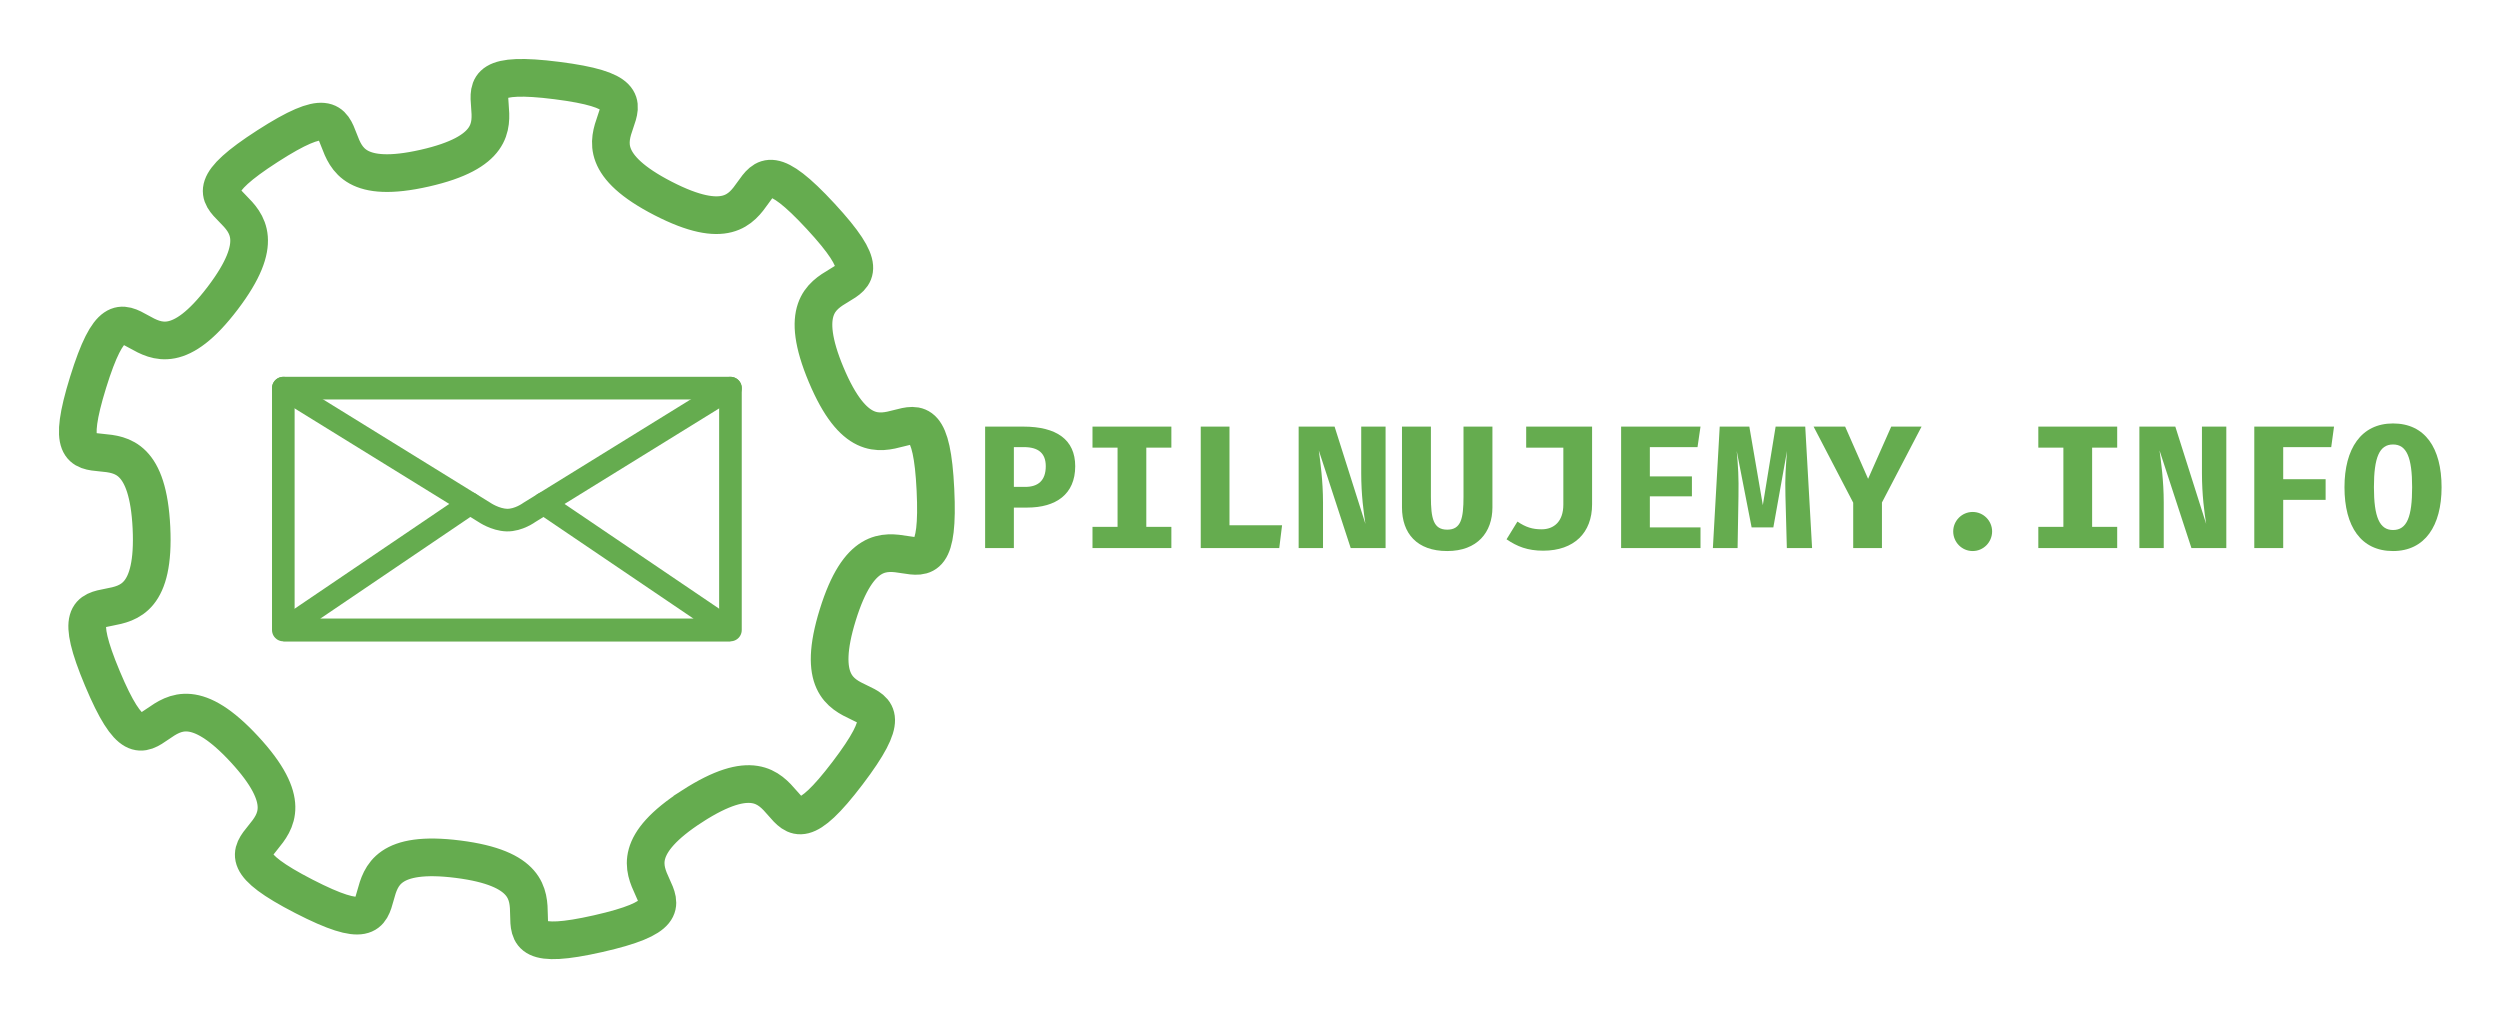
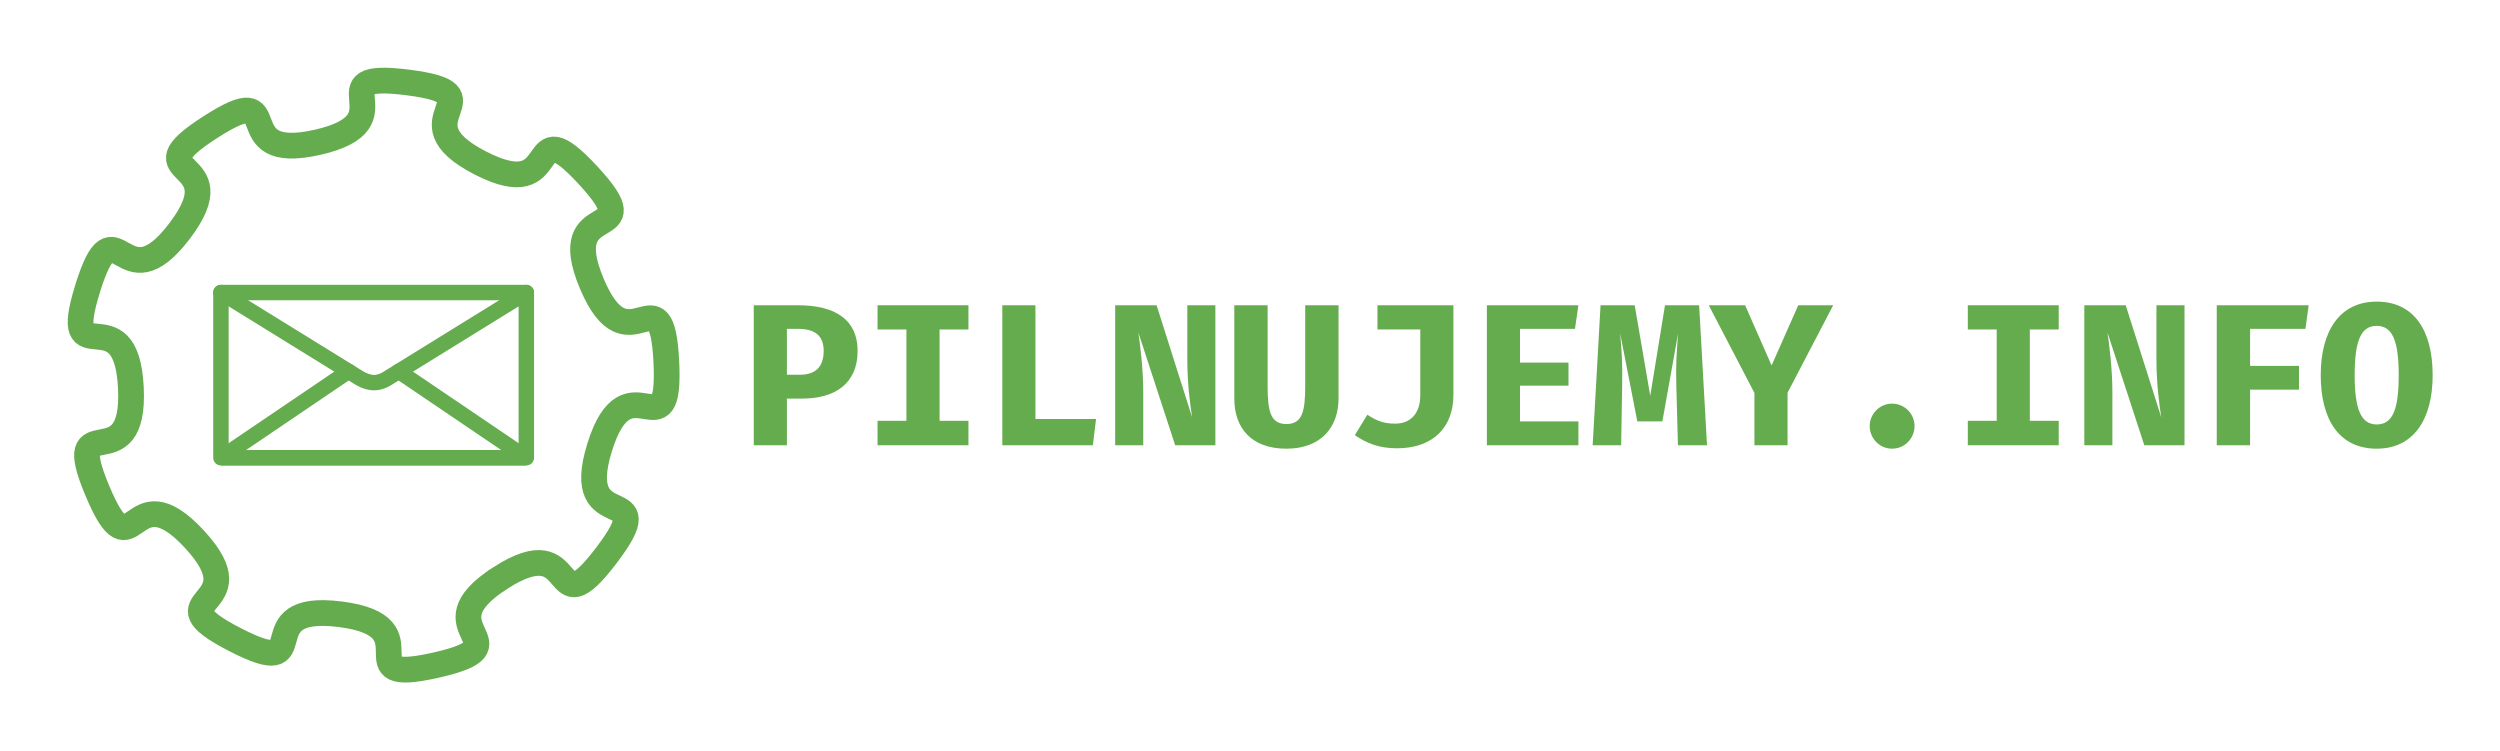
- <svg xmlns="http://www.w3.org/2000/svg" version="1.1" width="1069.799" height="435.704" id="svg2">
+ <svg xmlns="http://www.w3.org/2000/svg" version="1.1" width="928.062" height="278.528" id="svg2">
  <defs id="defs4" />
-   <g id="g8082" transform="translate(25,25.00003)">
-     <path d="m 271.292,319.95 c -50.799,32.695 18.573,41.238 -40.345,54.586 -58.918,13.349 -0.002,-24.26 -59.932,-31.868 -59.93,-7.608 -12.279,43.529 -65.993,15.883 C 51.308,330.905 120.615,339.966 79.596,295.616 38.577,251.266 42.21,321.068 18.833,265.363 -4.543,209.658 42.724,261.149 39.81,200.808 36.895,140.467 -5.19,196.274 12.709,138.575 30.607,80.877 33.719,150.704 70.273,102.607 106.826,54.51 38.715,70.208 89.514,37.514 c 50.799,-32.695 8.299,22.796 67.217,9.448 58.918,-13.349 -3.349,-45.103 56.581,-37.496 59.93,7.608 -8.296,22.798 45.418,50.444 53.714,27.646 26.426,-36.704 67.445,7.646 41.019,44.35 -21.009,12.131 2.368,67.836 23.377,55.705 43.837,-11.13 46.751,49.21 2.915,60.341 -23.892,-4.211 -41.79,53.487 -17.899,57.699 40.735,19.651 4.182,67.749 -36.553,48.097 -15.595,-18.583 -66.394,14.111 z" id="path3818" style="fill:none;stroke:#65ac4f;stroke-width:16.126;stroke-opacity:1" />
-     <path style="fill:none;stroke:#65ac4f;stroke-width:9.676;stroke-linejoin:round;stroke-opacity:1" id="path3822" d="m 96.235,141.089 191.335,0 0,103.504 -191.335,0 z" />
-     <path style="fill:none;stroke:#65ac4f;stroke-width:9.676;stroke-linecap:round;stroke-linejoin:bevel;stroke-opacity:1" id="path3824" d="m 176.139,190.461 -79.903,54.131 191.334,0 -79.902,-54.131" />
-     <path style="fill:none;stroke:#65ac4f;stroke-width:9.676;stroke-linecap:round;stroke-linejoin:bevel;stroke-opacity:1" id="path3826" d="m 287.57,141.089 -86.063,53.187 c 0,0 -4.608,3.412 -9.604,3.279 -4.997,-0.133 -9.569,-3.279 -9.569,-3.279 L 96.235,141.089" />
-     <g style="font-style:normal;font-weight:normal;font-size:15px;line-height:125%;font-family:sans-serif;letter-spacing:0px;word-spacing:0px;fill:#65ac4f;fill-opacity:1;stroke:none;stroke-width:1px;stroke-linecap:butt;stroke-linejoin:miter;stroke-opacity:1" id="text8070">
+   <g id="g8082" transform="translate(-116.7373,-53.58825)">
+     <g id="g8093" transform="matrix(0.5924949,0,0,0.5924949,141.7373,78.58826)">
+       <path style="fill:none;stroke:#65ac4f;stroke-width:16.126;stroke-opacity:1" id="path3818" d="m 271.292,319.95 c -50.799,32.695 18.573,41.238 -40.345,54.586 -58.918,13.349 -0.002,-24.26 -59.932,-31.868 -59.93,-7.608 -12.279,43.529 -65.993,15.883 C 51.308,330.905 120.615,339.966 79.596,295.616 38.577,251.266 42.21,321.068 18.833,265.363 -4.543,209.658 42.724,261.149 39.81,200.808 36.895,140.467 -5.19,196.274 12.709,138.575 30.607,80.877 33.719,150.704 70.273,102.607 106.826,54.51 38.715,70.208 89.514,37.514 c 50.799,-32.695 8.299,22.796 67.217,9.448 58.918,-13.349 -3.349,-45.103 56.581,-37.496 59.93,7.608 -8.296,22.798 45.418,50.444 53.714,27.646 26.426,-36.704 67.445,7.646 41.019,44.35 -21.009,12.131 2.368,67.836 23.377,55.705 43.837,-11.13 46.751,49.21 2.915,60.341 -23.892,-4.211 -41.79,53.487 -17.899,57.699 40.735,19.651 4.182,67.749 -36.553,48.097 -15.595,-18.583 -66.394,14.111 z" />
+       <path d="m 96.235,141.089 191.335,0 0,103.504 -191.335,0 z" id="path3822" style="fill:none;stroke:#65ac4f;stroke-width:9.676;stroke-linejoin:round;stroke-opacity:1" />
+       <path d="m 176.139,190.461 -79.903,54.131 191.334,0 -79.902,-54.131" id="path3824" style="fill:none;stroke:#65ac4f;stroke-width:9.676;stroke-linecap:round;stroke-linejoin:bevel;stroke-opacity:1" />
+       <path d="m 287.57,141.089 -86.063,53.187 c 0,0 -4.608,3.412 -9.604,3.279 -4.997,-0.133 -9.569,-3.279 -9.569,-3.279 L 96.235,141.089" id="path3826" style="fill:none;stroke:#65ac4f;stroke-width:9.676;stroke-linecap:round;stroke-linejoin:bevel;stroke-opacity:1" />
+     </g>
+     <g style="font-style:normal;font-weight:normal;font-size:15px;line-height:125%;font-family:sans-serif;letter-spacing:0px;word-spacing:0px;fill:#65ac4f;fill-opacity:1;stroke:none;stroke-width:1px;stroke-linecap:butt;stroke-linejoin:miter;stroke-opacity:1" id="text8070" transform="translate(0,9.350172)">
      <path d="m 435.105,174.502 c 0,-11.4 -8.025,-16.95 -22.2,-16.95 l -16.35,0 0,51.975 12.3,0 0,-17.325 5.7,0 c 12.225,0 20.55,-5.625 20.55,-17.7 z m -12.6,0 c 0,6.15 -3.3,8.85 -8.775,8.85 l -4.875,0 0,-17.025 4.275,0 c 6.225,0 9.375,2.625 9.375,8.175 z" style="font-style:normal;font-variant:normal;font-weight:bold;font-stretch:normal;font-size:75px;font-family:'Fira Mono';-inkscape-font-specification:'Fira Mono Bold';fill:#65ac4f;fill-opacity:1" id="path8072" />
      <path d="m 476.251,157.552 -33.75,0 0,9 10.725,0 0,33.9 -10.725,0 0,9.075 33.75,0 0,-9.075 -10.725,0 0,-33.9 10.725,0 0,-9 z" style="font-style:normal;font-variant:normal;font-weight:bold;font-stretch:normal;font-size:75px;font-family:'Fira Mono';-inkscape-font-specification:'Fira Mono Bold';fill:#65ac4f;fill-opacity:1" id="path8074" />
      <path d="m 488.821,209.527 33.6,0 1.2,-9.75 -22.5,0 0,-42.225 -12.3,0 0,51.975 z" style="font-style:normal;font-variant:normal;font-weight:bold;font-stretch:normal;font-size:75px;font-family:'Fira Mono';-inkscape-font-specification:'Fira Mono Bold';fill:#65ac4f;fill-opacity:1" id="path8076" />
      <path d="m 552.992,209.527 14.925,0 0,-51.975 -10.425,0 0,19.875 c 0,9.375 1.05,16.95 1.8,21.75 l -13.2,-41.625 -15.375,0 0,51.975 10.425,0 0,-19.575 c 0,-9.15 -1.2,-17.775 -1.8,-22.2 l 13.65,41.775 z" style="font-style:normal;font-variant:normal;font-weight:bold;font-stretch:normal;font-size:75px;font-family:'Fira Mono';-inkscape-font-specification:'Fira Mono Bold';fill:#65ac4f;fill-opacity:1" id="path8078" />
      <path d="m 613.638,157.552 -12.375,0 0,30 c 0,9.3 -1.05,14.1 -6.975,14.1 -5.925,0 -6.975,-4.8 -6.975,-14.1 l 0,-30 -12.375,0 0,34.575 c 0,11.1 6.375,18.675 19.35,18.675 12.9,0 19.35,-8.025 19.35,-18.675 l 0,-34.575 z" style="font-style:normal;font-variant:normal;font-weight:bold;font-stretch:normal;font-size:75px;font-family:'Fira Mono';-inkscape-font-specification:'Fira Mono Bold';fill:#65ac4f;fill-opacity:1" id="path8080" />
      <path d="m 656.283,157.552 -28.2,0 0,9 15.9,0 0,24.375 c 0,7.275 -4.05,10.575 -9.3,10.575 -3.975,0 -6.75,-0.9 -10.35,-3.3 l -4.65,7.575 c 4.5,3.075 9,4.875 15.675,4.875 13.275,0 20.925,-7.725 20.925,-19.8 l 0,-33.3 z" style="font-style:normal;font-variant:normal;font-weight:bold;font-stretch:normal;font-size:75px;font-family:'Fira Mono';-inkscape-font-specification:'Fira Mono Bold';fill:#65ac4f;fill-opacity:1" id="path8082" />
      <path d="m 681.004,166.327 20.4,0 1.275,-8.775 -33.975,0 0,51.975 33.975,0 0,-8.85 -21.675,0 0,-13.275 18,0 0,-8.55 -18,0 0,-12.525 z" style="font-style:normal;font-variant:normal;font-weight:bold;font-stretch:normal;font-size:75px;font-family:'Fira Mono';-inkscape-font-specification:'Fira Mono Bold';fill:#65ac4f;fill-opacity:1" id="path8084" />
      <path d="m 747.5,157.552 -12.675,0 -5.475,33.6 -5.775,-33.6 -12.675,0 -2.925,51.975 10.575,0 0.375,-22.05 c 0.15,-8.325 -0.15,-12.9 -0.75,-19.5 l 6.375,32.7 9.3,0 5.85,-32.7 c -0.525,6.975 -0.9,11.1 -0.675,19.275 l 0.6,22.275 10.8,0 -2.925,-51.975 z" style="font-style:normal;font-variant:normal;font-weight:bold;font-stretch:normal;font-size:75px;font-family:'Fira Mono';-inkscape-font-specification:'Fira Mono Bold';fill:#65ac4f;fill-opacity:1" id="path8086" />
      <path d="m 780.321,190.027 16.95,-32.475 -12.975,0 -9.9,22.35 -9.825,-22.35 -13.5,0 16.95,32.55 0,19.425 12.3,0 0,-19.5 z" style="font-style:normal;font-variant:normal;font-weight:bold;font-stretch:normal;font-size:75px;font-family:'Fira Mono';-inkscape-font-specification:'Fira Mono Bold';fill:#65ac4f;fill-opacity:1" id="path8088" />
      <path d="m 810.816,202.402 c 0,4.575 3.675,8.4 8.325,8.4 4.65,0 8.325,-3.825 8.325,-8.4 0,-4.5 -3.675,-8.325 -8.325,-8.325 -4.65,0 -8.325,3.825 -8.325,8.325 z" style="font-style:normal;font-variant:normal;font-weight:bold;font-stretch:normal;font-size:75px;font-family:'Fira Mono';-inkscape-font-specification:'Fira Mono Bold';fill:#65ac4f;fill-opacity:1" id="path8090" />
      <path d="m 880.987,157.552 -33.75,0 0,9 10.725,0 0,33.9 -10.725,0 0,9.075 33.75,0 0,-9.075 -10.725,0 0,-33.9 10.725,0 0,-9 z" style="font-style:normal;font-variant:normal;font-weight:bold;font-stretch:normal;font-size:75px;font-family:'Fira Mono';-inkscape-font-specification:'Fira Mono Bold';fill:#65ac4f;fill-opacity:1" id="path8092" />
      <path d="m 912.758,209.527 14.925,0 0,-51.975 -10.425,0 0,19.875 c 0,9.375 1.05,16.95 1.8,21.75 l -13.2,-41.625 -15.375,0 0,51.975 10.425,0 0,-19.575 c 0,-9.15 -1.2,-17.775 -1.8,-22.2 l 13.65,41.775 z" style="font-style:normal;font-variant:normal;font-weight:bold;font-stretch:normal;font-size:75px;font-family:'Fira Mono';-inkscape-font-specification:'Fira Mono Bold';fill:#65ac4f;fill-opacity:1" id="path8094" />
      <path d="m 952.028,166.327 20.55,0 1.2,-8.775 -34.125,0 0,51.975 12.375,0 0,-20.625 18.15,0 0,-8.85 -18.15,0 0,-13.725 z" style="font-style:normal;font-variant:normal;font-weight:bold;font-stretch:normal;font-size:75px;font-family:'Fira Mono';-inkscape-font-specification:'Fira Mono Bold';fill:#65ac4f;fill-opacity:1" id="path8096" />
      <path d="m 1019.799,183.502 c 0,-16.875 -7.125,-27.3 -20.775,-27.3 -13.65,0 -20.775,10.8 -20.775,27.3 0,16.875 7.125,27.3 20.775,27.3 13.65,0 20.775,-10.8 20.775,-27.3 z m -12.6,0 c 0,12.6 -2.175,18.3 -8.175,18.3 -5.775,0 -8.175,-5.55 -8.175,-18.3 0,-12.75 2.325,-18.3 8.175,-18.3 5.85,0 8.175,5.55 8.175,18.3 z" style="font-style:normal;font-variant:normal;font-weight:bold;font-stretch:normal;font-size:75px;font-family:'Fira Mono';-inkscape-font-specification:'Fira Mono Bold';fill:#65ac4f;fill-opacity:1" id="path8098" />
    </g>
  </g>
</svg>
